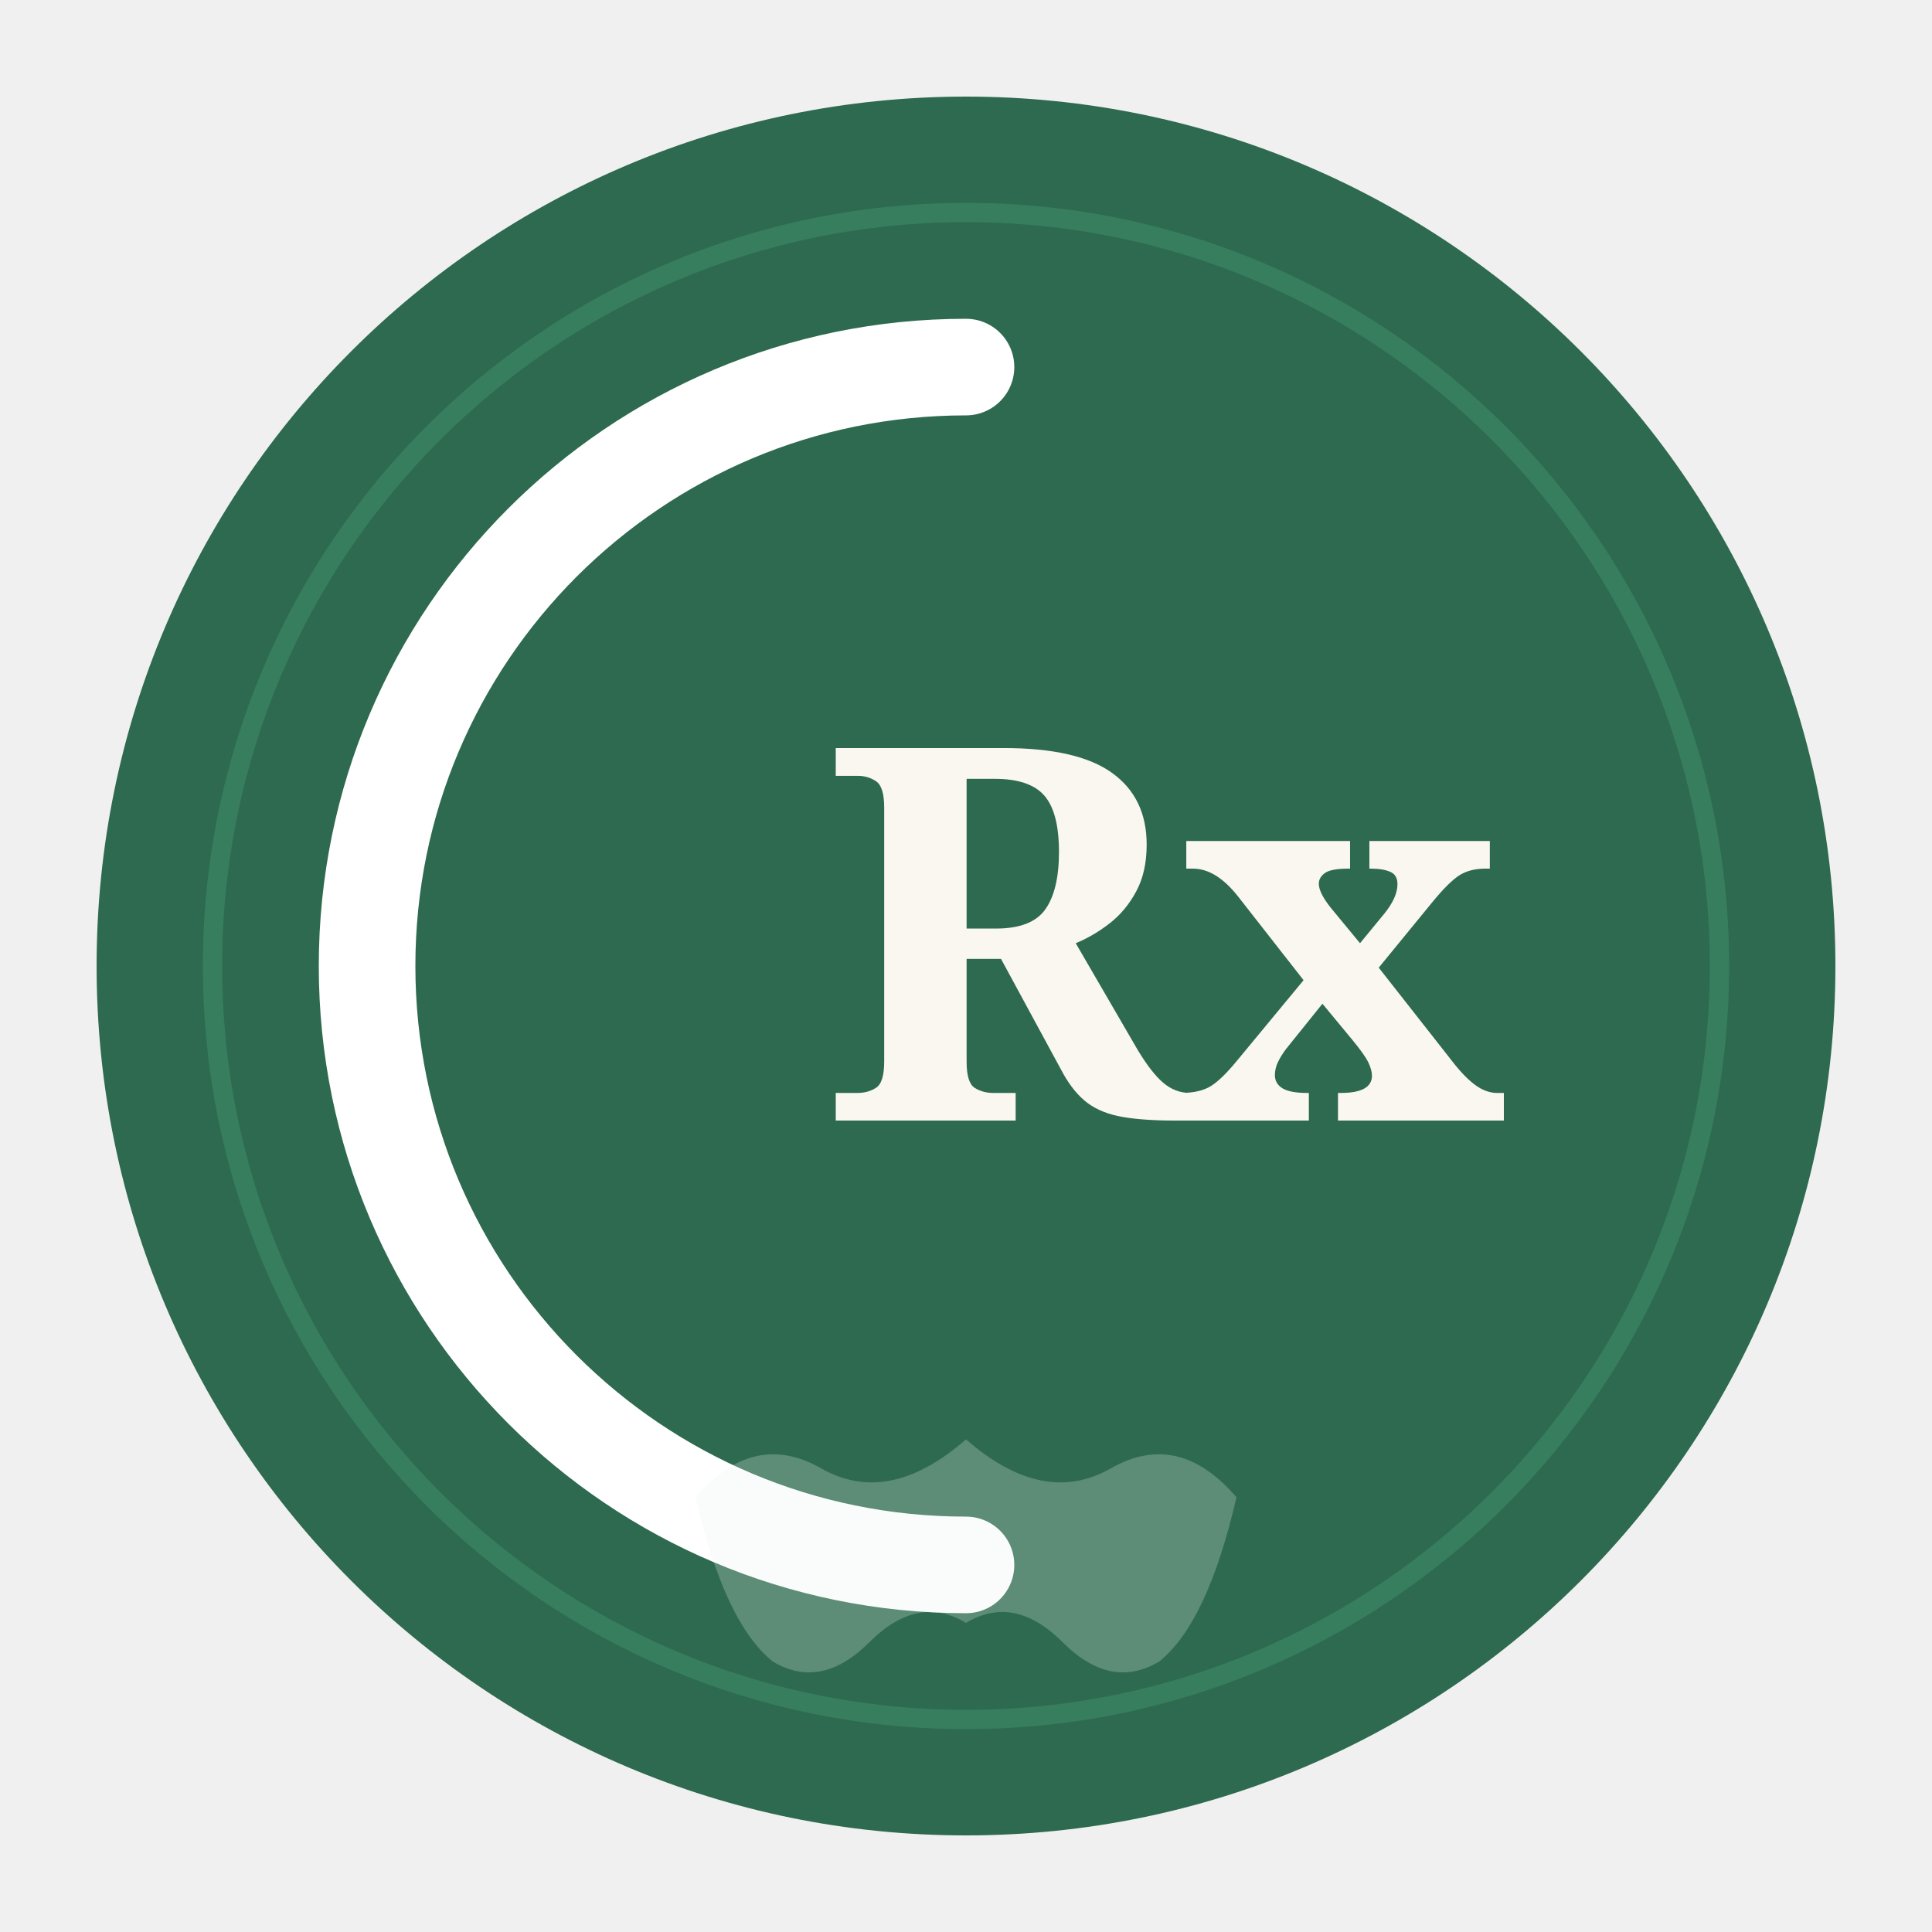
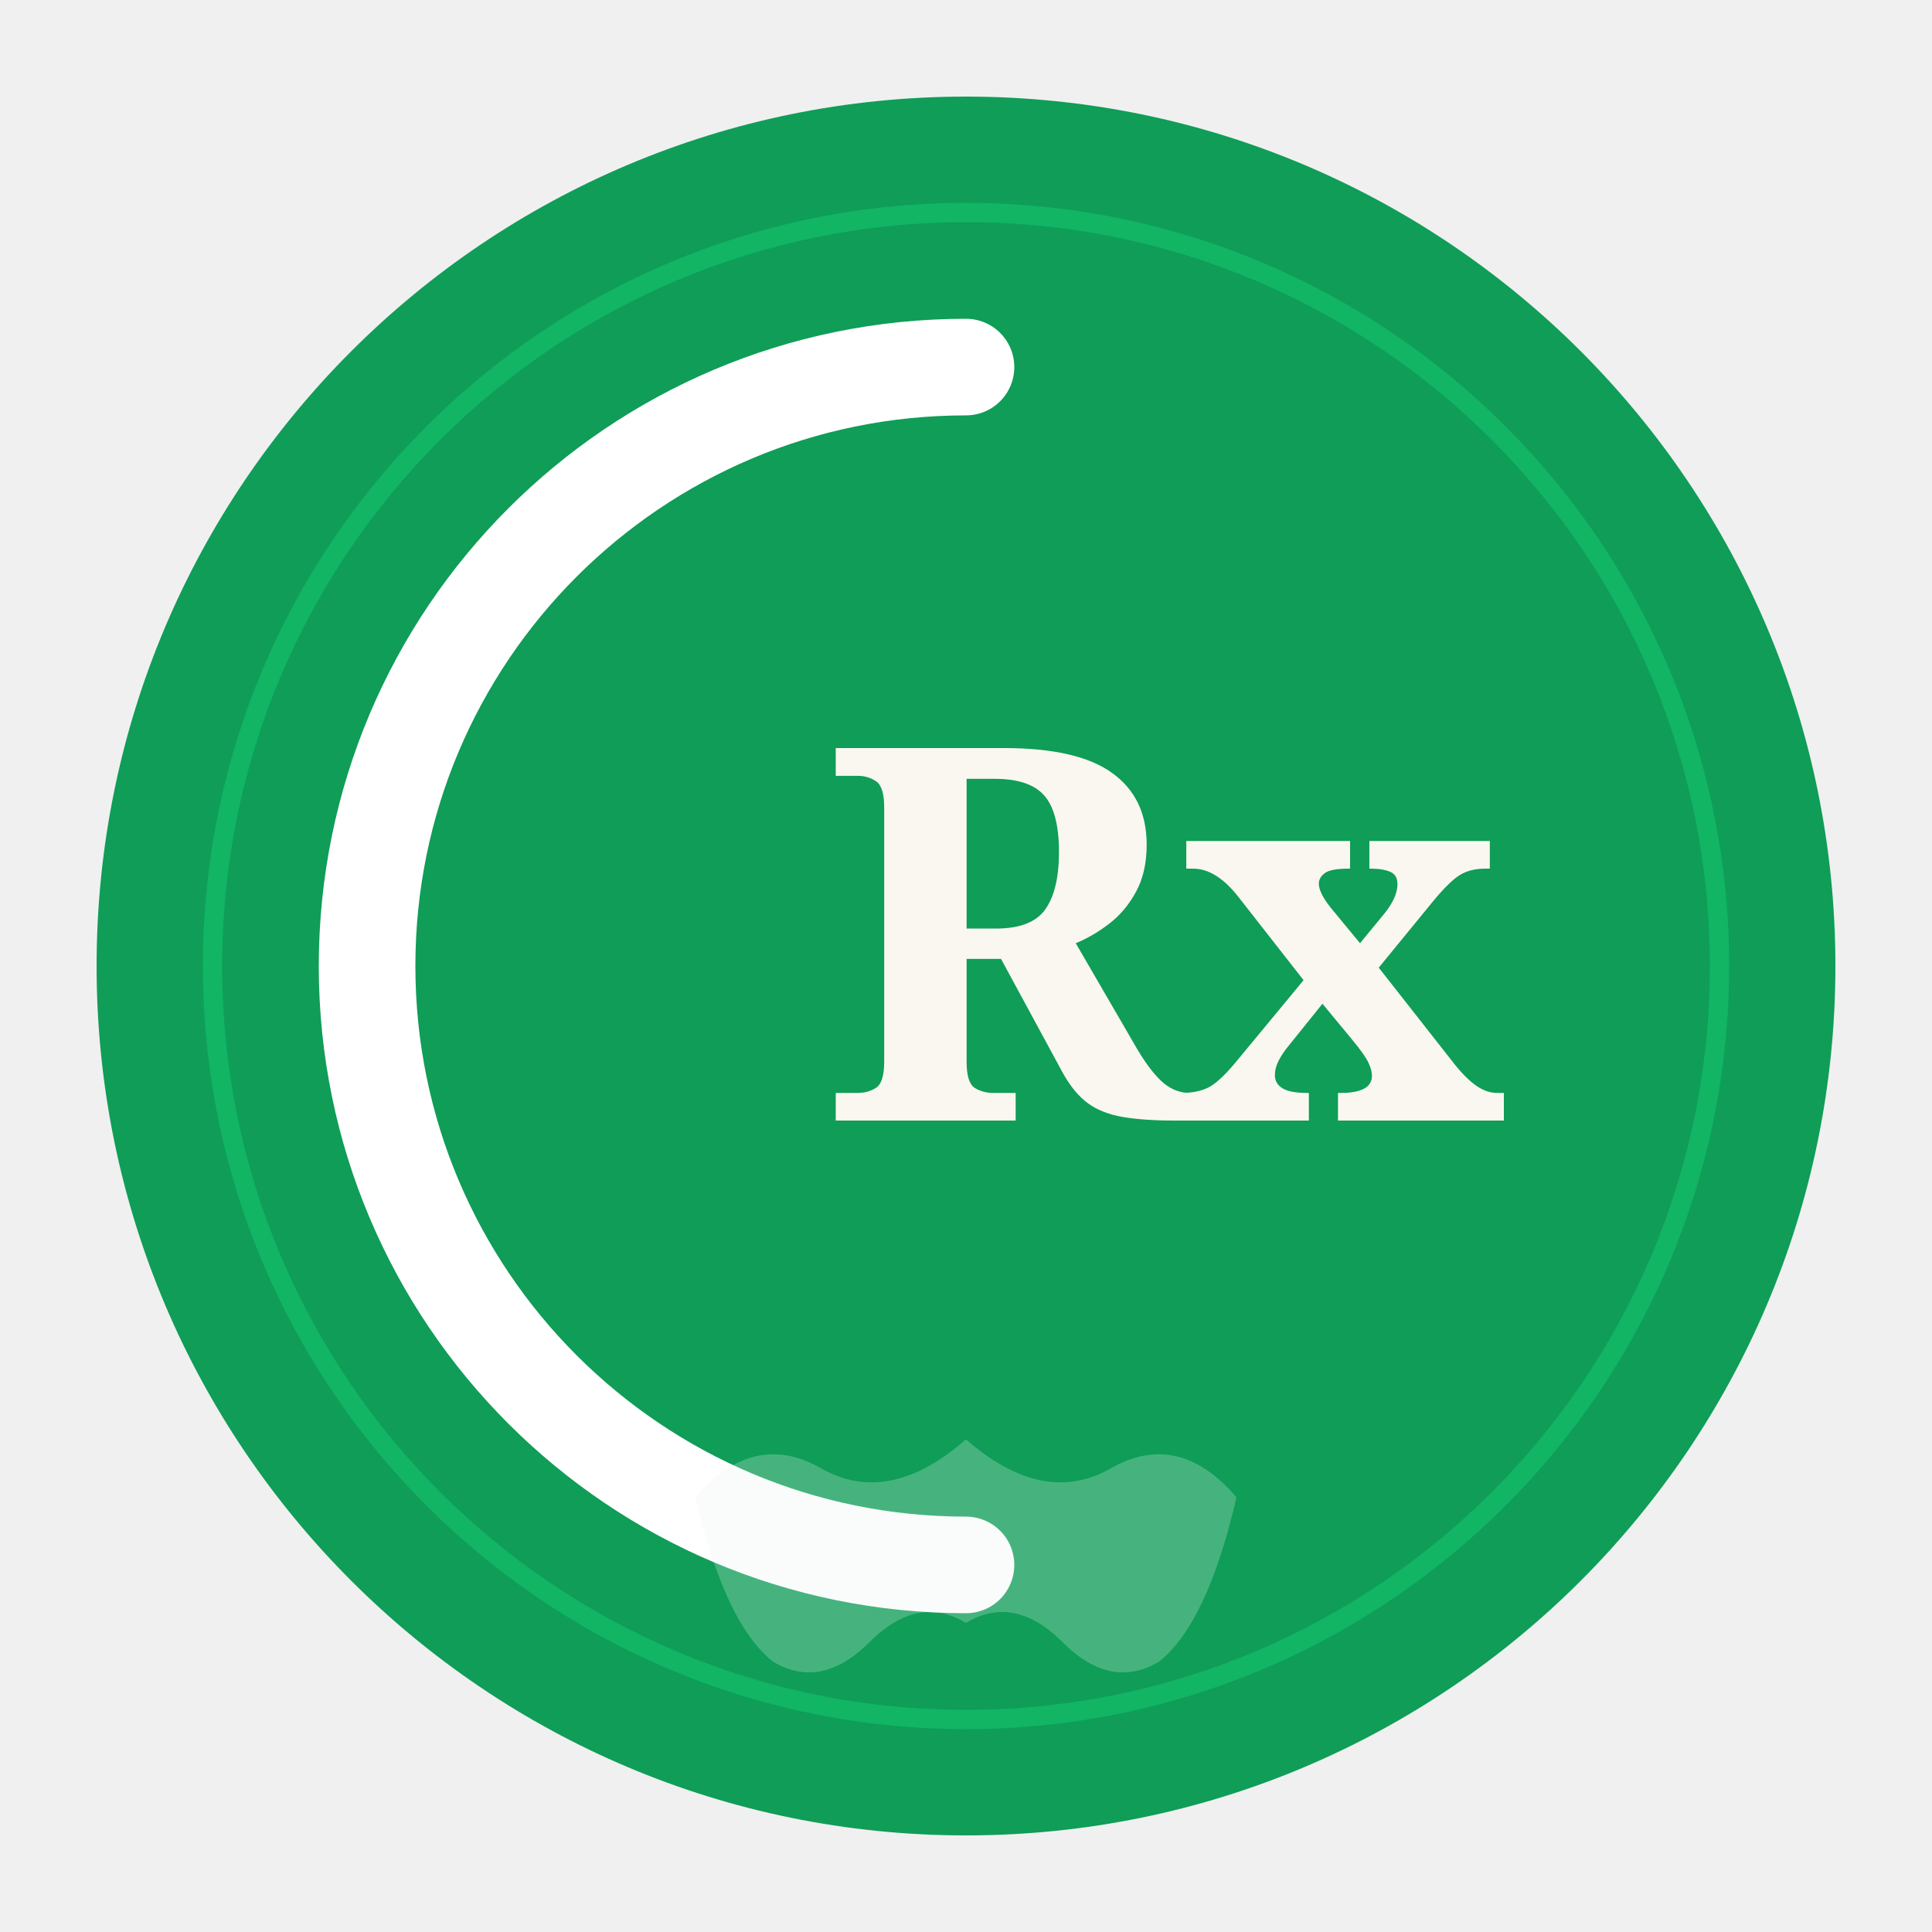
<svg xmlns="http://www.w3.org/2000/svg" viewBox="0 0 200 200" width="200" height="200">
-   <circle cx="100" cy="100" r="90" fill="#2D6A4F" />
-   <circle cx="100" cy="100" r="78" fill="none" stroke="#40916C" stroke-width="2" opacity="0.5" />
-   <path d="M100 38     A62 62 0 1 0 100 162" fill="none" stroke="#FFFFFF" stroke-width="10" stroke-linecap="round" />
-   <text x="85" y="116" font-family="Georgia, serif" font-size="54" font-weight="700" fill="#FAF7F0" letter-spacing="-2">Rx</text>
+   <circle cx="100" cy="100" r="90" fill="#0f9d58" />
+   <circle cx="100" cy="100" r="78" fill="none" stroke="#12c96d" stroke-width="2" opacity="0.55" />
+   <path d="M100 38 A62 62 0 1 0 100 162" fill="none" stroke="#FFFFFF" stroke-width="10" stroke-linecap="round" />
+   <text x="85" y="116" font-family="Georgia, 'Source Serif 4', serif" font-size="54" font-weight="700" fill="#FAF7F0" letter-spacing="-2">Rx</text>
  <path d="M72 155 Q78 148 85 152 Q92 156 100 149 Q108 156 115 152 Q122 148 128 155 Q125 168 120 172 Q115 175 110 170 Q105 165 100 168 Q95 165 90 170 Q85 175 80 172 Q75 168 72 155Z" fill="#EBF5EF" opacity="0.25" />
</svg>
